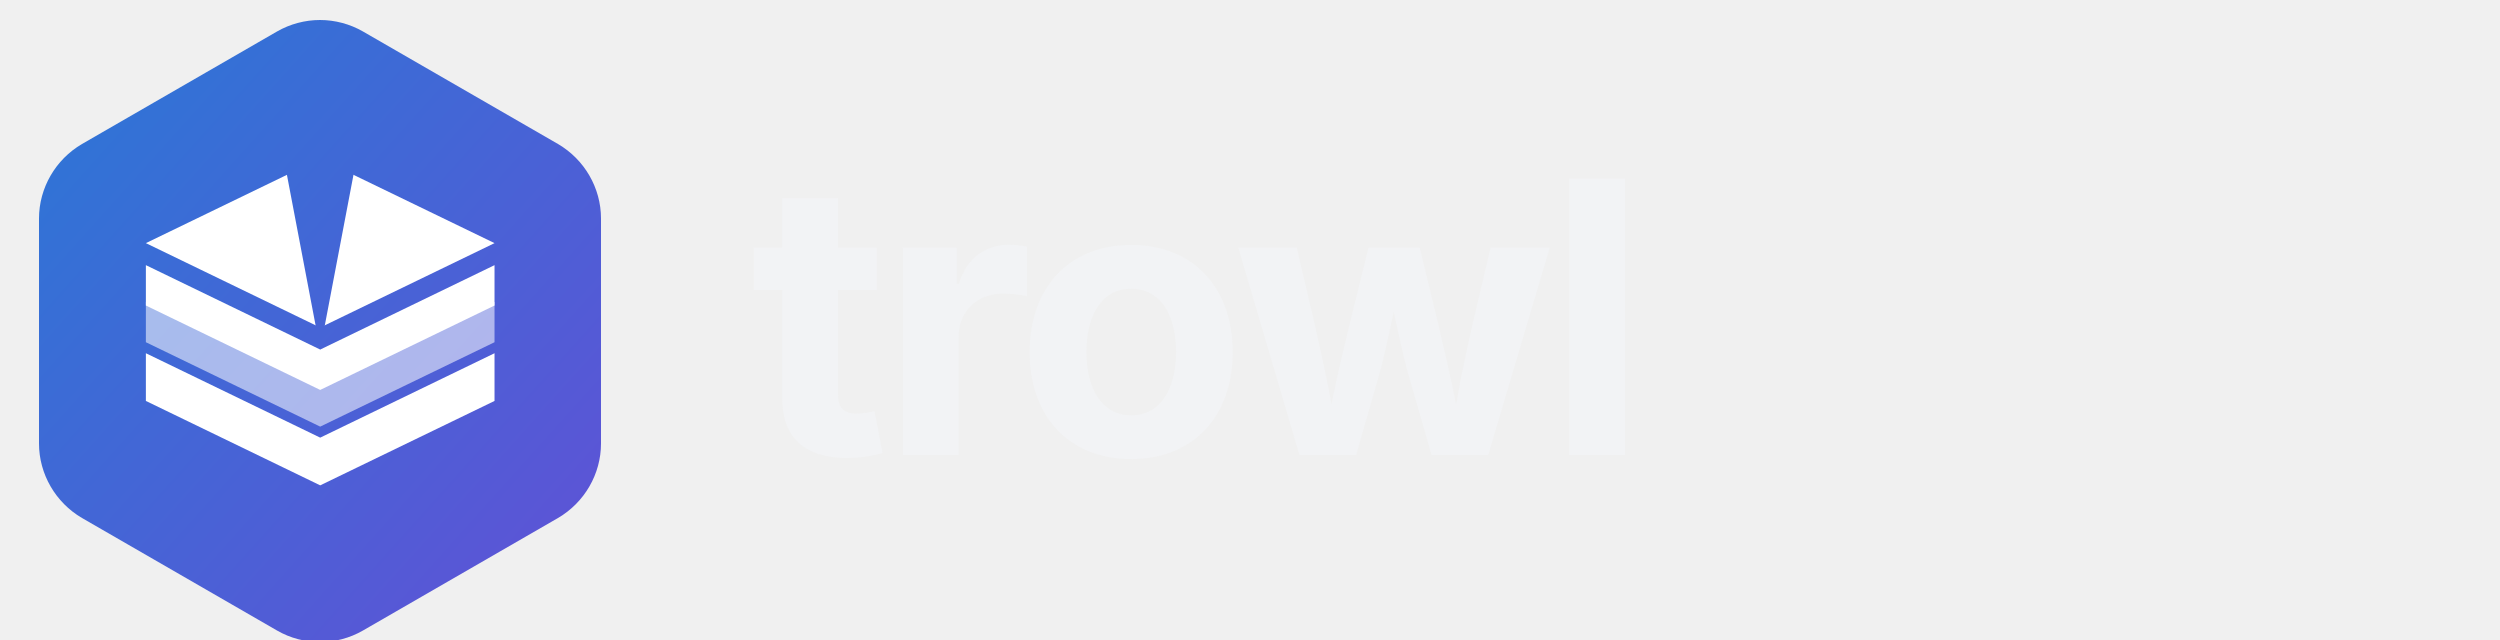
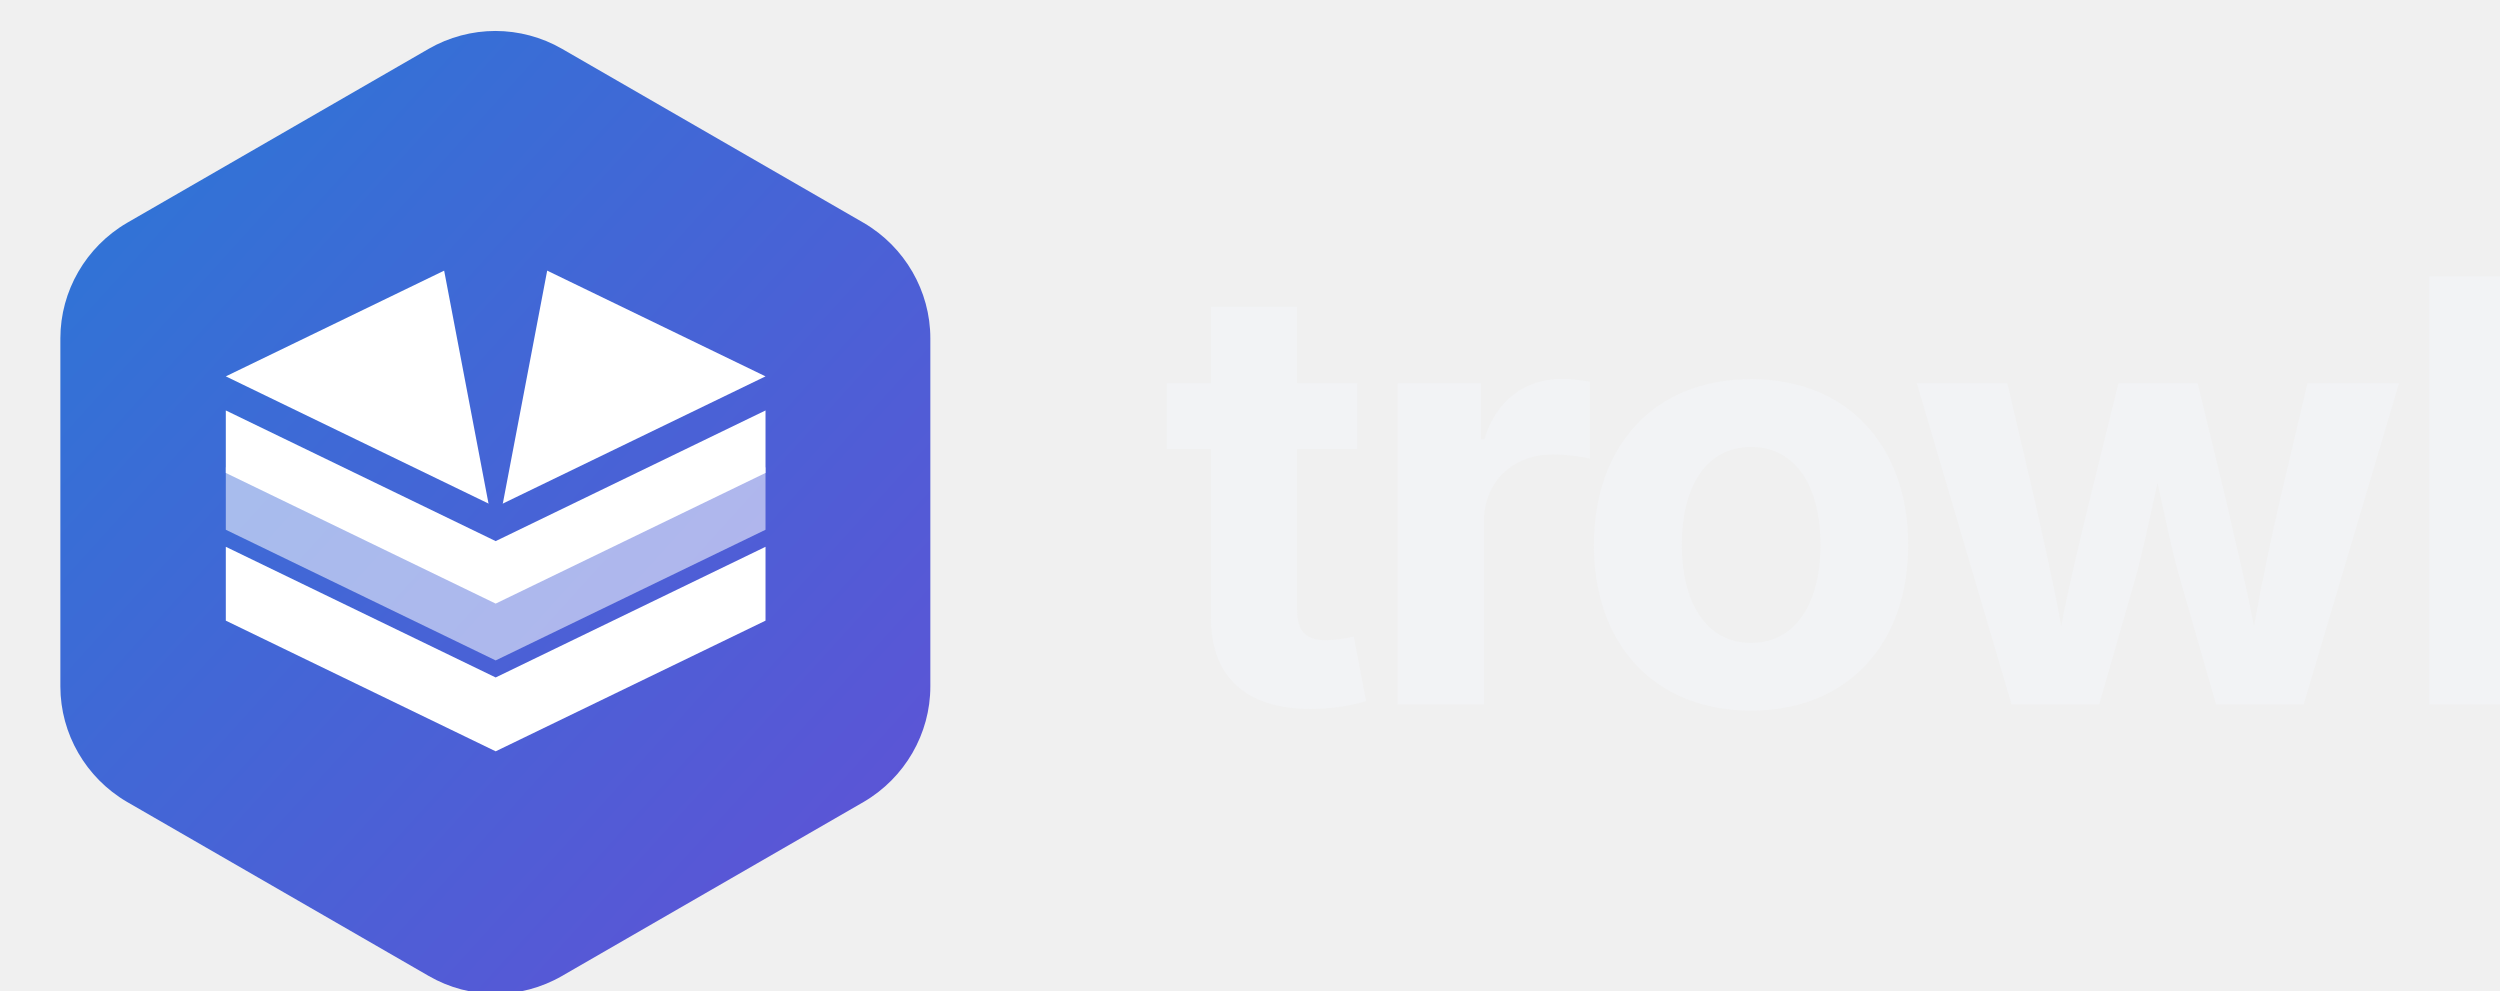
- <svg xmlns="http://www.w3.org/2000/svg" viewBox="0 0 500 128" role="img" aria-label="Trowl">
+ <svg xmlns="http://www.w3.org/2000/svg" viewBox="0 0 323 128" role="img" aria-label="Trowl">
  <defs>
    <linearGradient id="bg" x1="0" y1="0" x2="1" y2="1">
      <stop offset="0" stop-color="#2a78d6" />
      <stop offset="1" stop-color="#6250d6" />
    </linearGradient>
    <mask id="m">
      <rect width="24" height="24" fill="#fff" />
      <path d="M12 4.5 15.6 2H24V0H0v2h8.4Z" fill="#000" />
      <path d="M9.6 1 12 13.6 14.4 1Z" fill="#000" />
    </mask>
  </defs>
  <path d="M64 4c3 0 6 .8 8.6 2.3l39 22.5c5.3 3.1 8.6 8.8 8.6 14.9v45c0 6.1-3.3 11.8-8.6 14.9l-39 22.5a17.2 17.2 0 0 1-17.2 0l-39-22.5C11.1 100.5 7.8 94.8 7.8 88.7v-45c0-6.1 3.3-11.8 8.6-14.9l39-22.5C58 4.8 61 4 64 4Z" fill="url(#bg)" />
  <g transform="translate(20 20) scale(3.67)">
    <path d="M12 15.6 21.5 11v2.2L12 17.8 2.5 13.2V11Z" fill="#fff" opacity=".55" />
    <g fill="#fff" mask="url(#m)">
      <path d="M12 3.2 21.5 7.8 12 12.4 2.5 7.8Z" />
      <path d="M12 13.6 21.5 9v2.2L12 15.8 2.5 11.2V9Z" />
    </g>
    <path d="M12 18.4 21.5 13.8v2.6L12 21 2.5 16.4v-2.6Z" fill="#fff" />
  </g>
-   <text x="150" y="91" fill="#f2f3f5" font-family="ui-sans-serif, -apple-system, Segoe UI, Inter, Helvetica, Arial, sans-serif" font-size="76" font-weight="700" letter-spacing="-2">trowl</text>
+   <text x="150" y="91" fill="#f2f3f5" font-family="ui-sans-serif, -apple-system, Segoe UI, Inter, Helvetica, Arial, sans-serif" font-size="76" font-weight="700" letter-spacing="-2" textLength="170" lengthAdjust="spacingAndGlyphs">trowl</text>
</svg>
